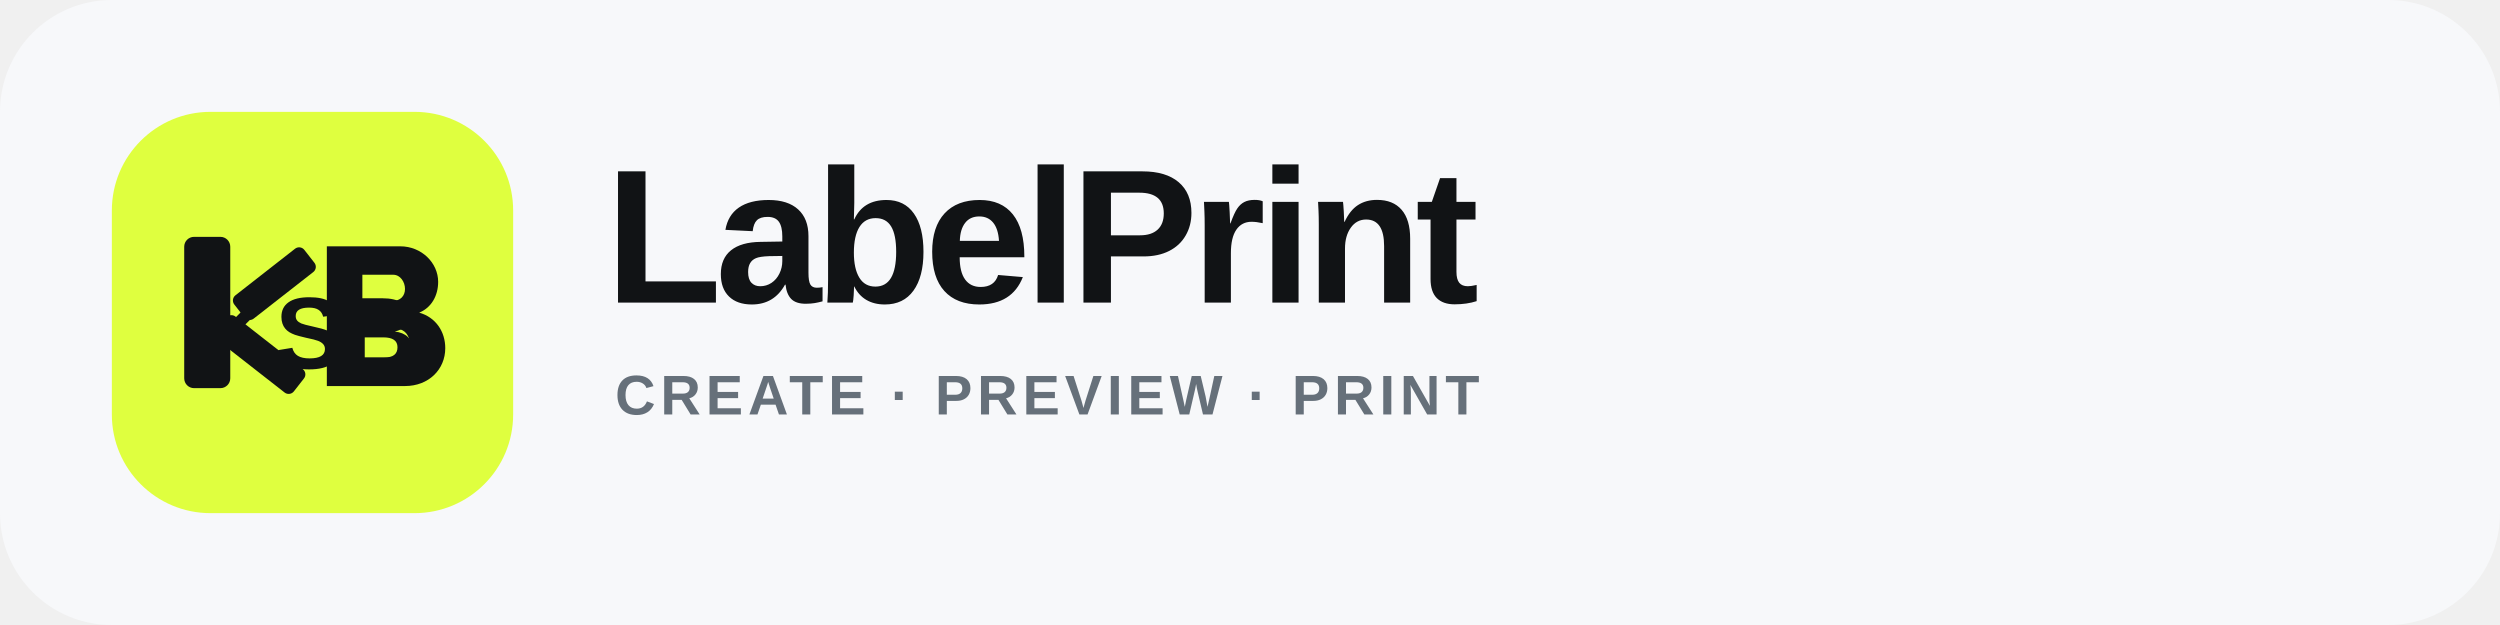
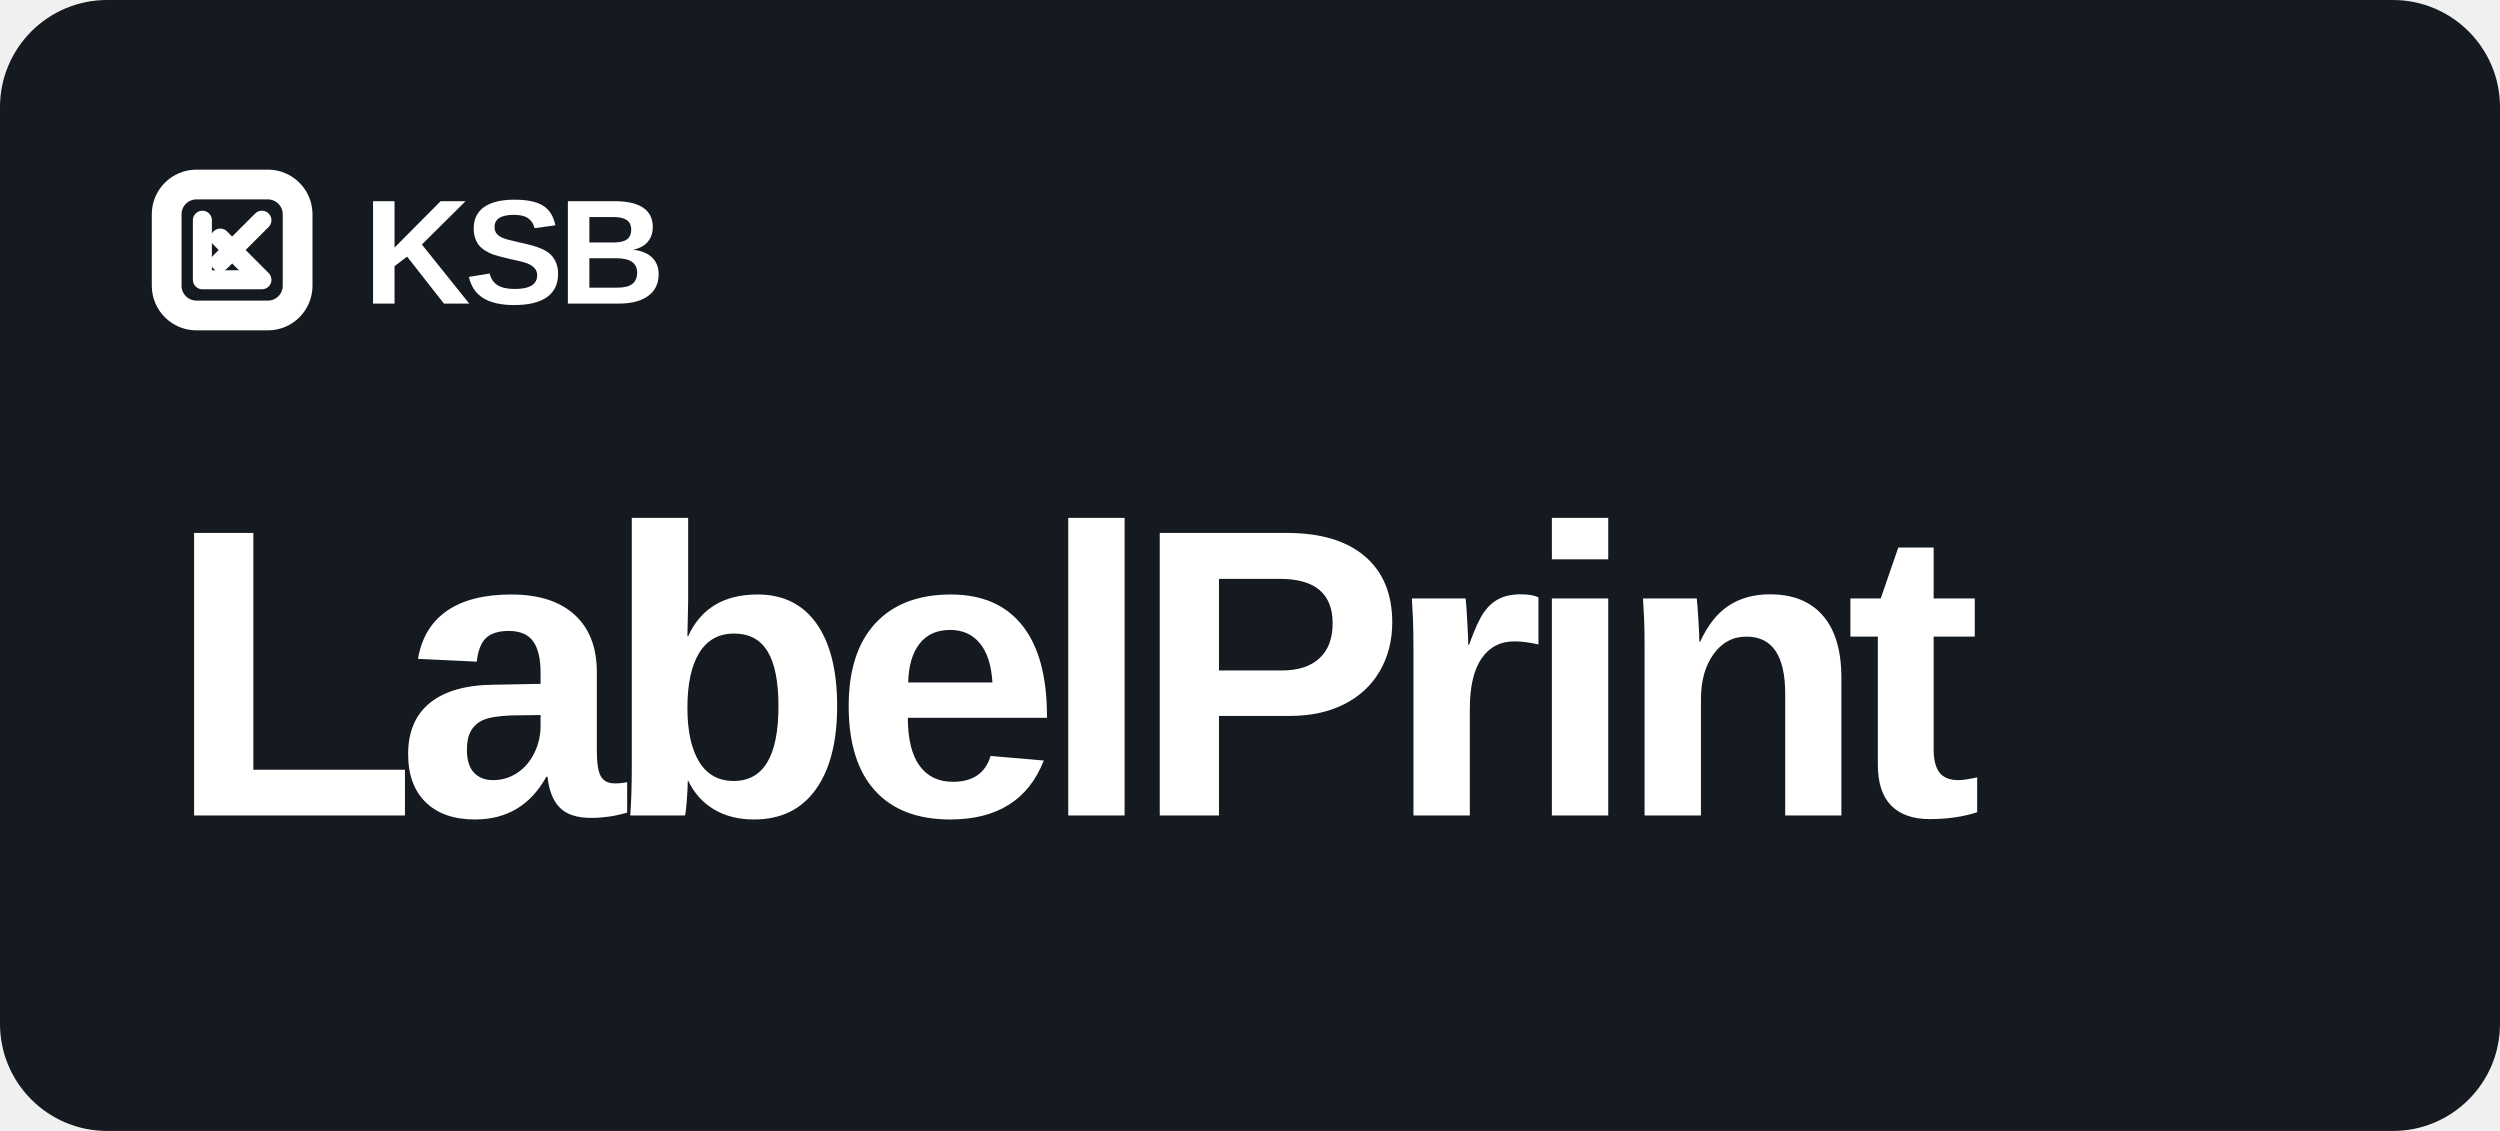
- <svg xmlns="http://www.w3.org/2000/svg" width="760" height="190" viewBox="0 0 760 190" role="img" aria-labelledby="title desc">
-   <rect width="760" height="190" rx="34" fill="#f7f8fa" />
-   <rect x="34" y="34" width="122" height="122" rx="30" fill="#dfff3f" />
-   <g fill="#111315">
-     <rect x="56" y="72" width="14" height="46" rx="3" />
-     <rect x="70" y="91" width="27" height="9" rx="2" transform="rotate(-38 70 91)" />
-     <rect x="70" y="95" width="30" height="9" rx="2" transform="rotate(38 70 95)" />
-     <path d="M101 73h31c9 0 16 7 16 15 0 6-3 11-8 13 7 2 11 8 11 15 0 9-7 16-17 16h-33V73zm15 12v11h13c3 0 5-2 5-5s-2-6-5-6h-13zm0 23v12h15c3 0 5-3 5-6s-2-6-5-6h-15z" transform="scale(.72) translate(37 31)" />
-     <text x="94" y="112" font-family="Arial,Helvetica,sans-serif" font-size="31" font-weight="900" text-anchor="middle">KSB</text>
+ <svg xmlns="http://www.w3.org/2000/svg" width="420" height="190" viewBox="0 0 420 190" role="img" aria-labelledby="title desc">
+   <rect width="420" height="190" rx="18" fill="#151a20" />
+   <g fill="#ffffff">
+     <rect x="28" y="31" width="22" height="22" rx="5" fill="none" stroke="#ffffff" stroke-width="5" />
+     <path d="M34 37v10h10M44 37l-7 7m7 3-7-7" fill="none" stroke="#ffffff" stroke-width="3.2" stroke-linecap="round" stroke-linejoin="round" />
+     <text x="61" y="51" font-family="Arial,Helvetica,sans-serif" font-size="25" font-weight="900" letter-spacing="-1">KSB</text>
+     <text x="28" y="137" font-family="Arial,Helvetica,sans-serif" font-size="69" font-weight="900" letter-spacing="-3.6">LabelPrint</text>
  </g>
-   <text x="184" y="92" font-family="Arial,Helvetica,sans-serif" font-size="58" font-weight="900" letter-spacing="-2" fill="#111315">LabelPrint</text>
-   <text x="187" y="126" font-family="Arial,Helvetica,sans-serif" font-size="17" font-weight="700" letter-spacing="1.5" fill="#66707a">CREATE · PREVIEW · PRINT</text>
</svg>
